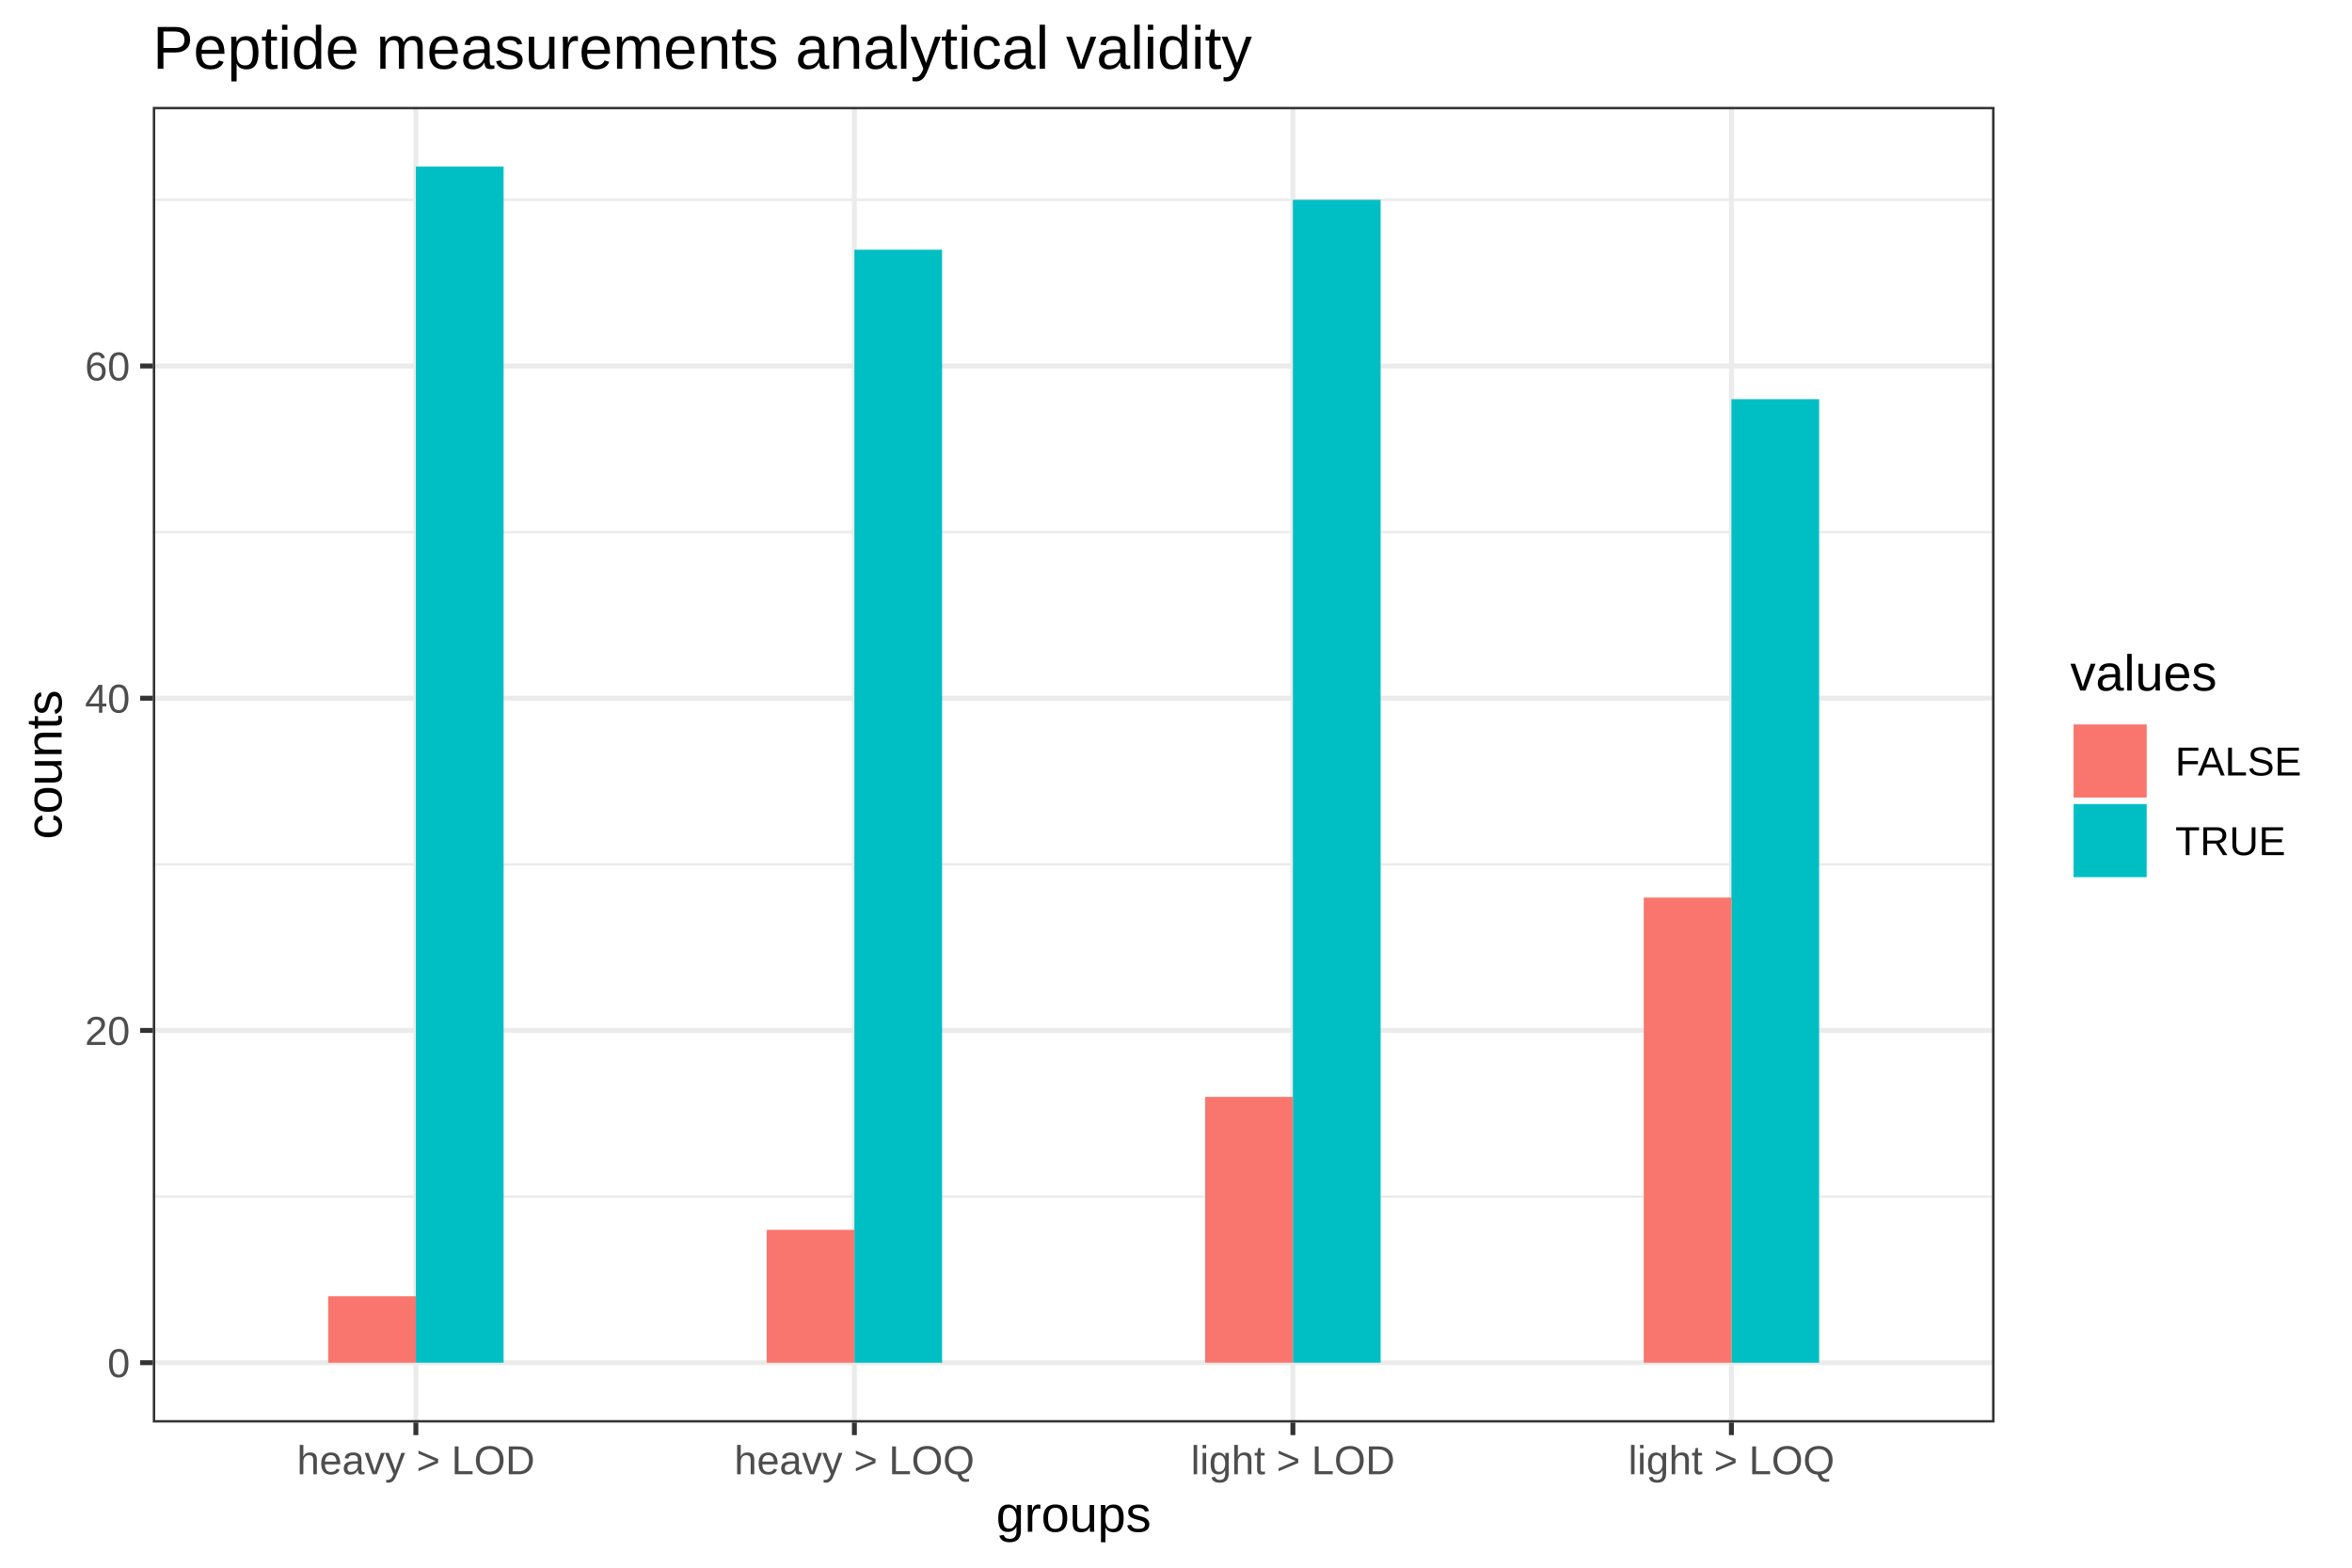
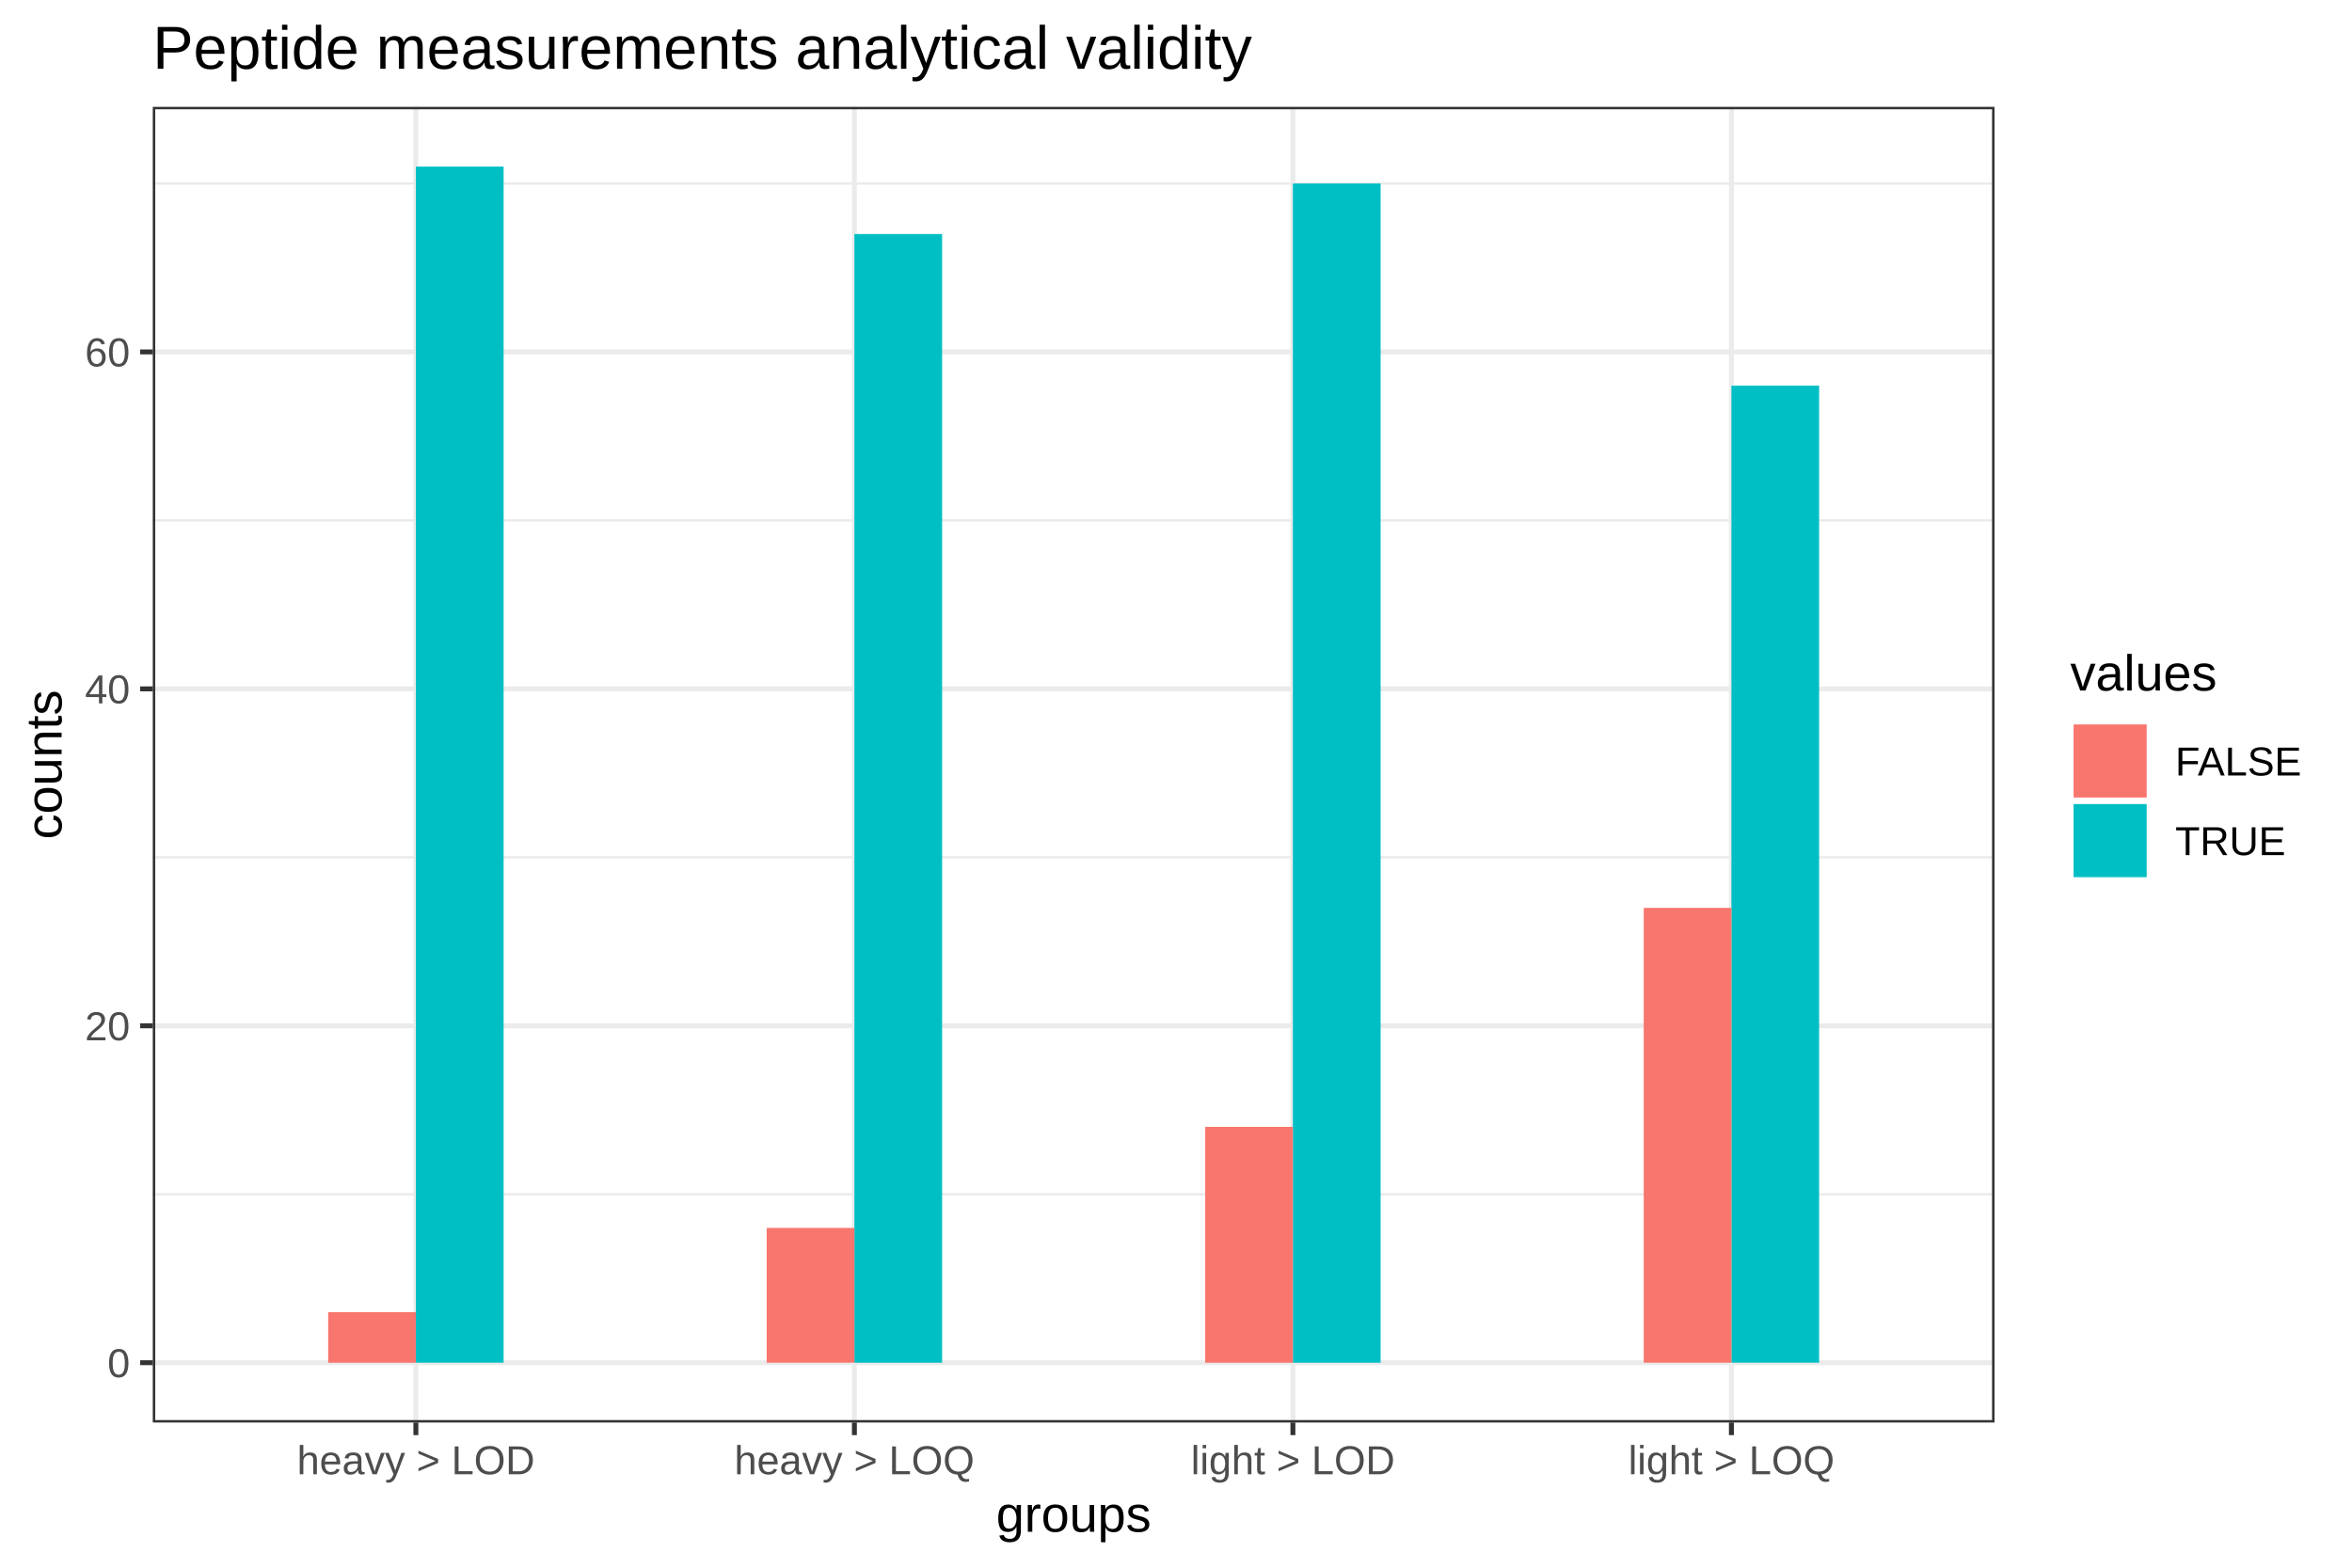
<svg xmlns="http://www.w3.org/2000/svg" class="svglite" width="510.24pt" height="340.16pt" viewBox="0 0 510.24 340.16">
  <defs>
    <style type="text/css">
    .svglite line, .svglite polyline, .svglite polygon, .svglite path, .svglite rect, .svglite circle {
      fill: none;
      stroke: #000000;
      stroke-linecap: round;
      stroke-linejoin: round;
      stroke-miterlimit: 10.00;
    }
    .svglite text {
      white-space: pre;
    }
  </style>
  </defs>
  <rect width="100%" height="100%" style="stroke: none; fill: #FFFFFF;" />
  <defs>
    <clipPath id="cpMC4wMHw1MTAuMjR8MC4wMHwzNDAuMTY=">
      <rect x="0.00" y="0.00" width="510.24" height="340.16" />
    </clipPath>
  </defs>
  <g clip-path="url(#cpMC4wMHw1MTAuMjR8MC4wMHwzNDAuMTY=)">
    <rect x="0" y="0.00" width="510.24" height="340.16" style="stroke-width: 1.07; stroke: #FFFFFF; fill: #FFFFFF;" />
  </g>
  <defs>
    <clipPath id="cpMzMuMTR8NDMyLjY5fDIzLjE4fDMwOC42Ng==">
      <rect x="33.14" y="23.18" width="399.55" height="285.48" />
    </clipPath>
  </defs>
  <g clip-path="url(#cpMzMuMTR8NDMyLjY5fDIzLjE4fDMwOC42Ng==)">
    <rect x="33.14" y="23.18" width="399.55" height="285.48" style="stroke-width: 1.07; stroke: none; fill: #FFFFFF;" />
-     <polyline points="33.14,259.64 432.69,259.64 " style="stroke-width: 0.53; stroke: #EBEBEB; stroke-linecap: butt;" />
-     <polyline points="33.14,187.55 432.69,187.55 " style="stroke-width: 0.53; stroke: #EBEBEB; stroke-linecap: butt;" />
-     <polyline points="33.14,115.45 432.69,115.45 " style="stroke-width: 0.53; stroke: #EBEBEB; stroke-linecap: butt;" />
-     <polyline points="33.14,43.36 432.69,43.36 " style="stroke-width: 0.53; stroke: #EBEBEB; stroke-linecap: butt;" />
+     <polyline points="33.14,259.13 432.69,259.13 " style="stroke-width: 0.53; stroke: #EBEBEB; stroke-linecap: butt;" />
+     <polyline points="33.14,186.02 432.69,186.02 " style="stroke-width: 0.53; stroke: #EBEBEB; stroke-linecap: butt;" />
+     <polyline points="33.14,112.92 432.69,112.92 " style="stroke-width: 0.53; stroke: #EBEBEB; stroke-linecap: butt;" />
+     <polyline points="33.14,39.81 432.69,39.81 " style="stroke-width: 0.53; stroke: #EBEBEB; stroke-linecap: butt;" />
    <polyline points="33.14,295.68 432.69,295.68 " style="stroke-width: 1.07; stroke: #EBEBEB; stroke-linecap: butt;" />
-     <polyline points="33.14,223.59 432.69,223.59 " style="stroke-width: 1.07; stroke: #EBEBEB; stroke-linecap: butt;" />
-     <polyline points="33.14,151.50 432.69,151.50 " style="stroke-width: 1.07; stroke: #EBEBEB; stroke-linecap: butt;" />
-     <polyline points="33.14,79.41 432.69,79.41 " style="stroke-width: 1.07; stroke: #EBEBEB; stroke-linecap: butt;" />
+     <polyline points="33.14,222.58 432.69,222.58 " style="stroke-width: 1.07; stroke: #EBEBEB; stroke-linecap: butt;" />
+     <polyline points="33.14,149.47 432.69,149.47 " style="stroke-width: 1.07; stroke: #EBEBEB; stroke-linecap: butt;" />
+     <polyline points="33.14,76.36 432.69,76.36 " style="stroke-width: 1.07; stroke: #EBEBEB; stroke-linecap: butt;" />
    <polyline points="90.22,308.66 90.22,23.18 " style="stroke-width: 1.07; stroke: #EBEBEB; stroke-linecap: butt;" />
    <polyline points="185.35,308.66 185.35,23.18 " style="stroke-width: 1.07; stroke: #EBEBEB; stroke-linecap: butt;" />
    <polyline points="280.48,308.66 280.48,23.18 " style="stroke-width: 1.07; stroke: #EBEBEB; stroke-linecap: butt;" />
    <polyline points="375.61,308.66 375.61,23.18 " style="stroke-width: 1.07; stroke: #EBEBEB; stroke-linecap: butt;" />
-     <rect x="280.48" y="43.36" width="19.03" height="252.32" style="stroke-width: 1.07; stroke: none; stroke-linecap: butt; stroke-linejoin: miter; fill: #00BFC4;" />
+     <rect x="280.48" y="39.81" width="19.03" height="255.88" style="stroke-width: 1.07; stroke: none; stroke-linecap: butt; stroke-linejoin: miter; fill: #00BFC4;" />
    <rect x="90.22" y="36.15" width="19.03" height="259.53" style="stroke-width: 1.07; stroke: none; stroke-linecap: butt; stroke-linejoin: miter; fill: #00BFC4;" />
-     <rect x="375.61" y="86.62" width="19.03" height="209.07" style="stroke-width: 1.07; stroke: none; stroke-linecap: butt; stroke-linejoin: miter; fill: #00BFC4;" />
-     <rect x="185.35" y="54.18" width="19.03" height="241.51" style="stroke-width: 1.07; stroke: none; stroke-linecap: butt; stroke-linejoin: miter; fill: #00BFC4;" />
-     <rect x="261.45" y="238.01" width="19.03" height="57.67" style="stroke-width: 1.07; stroke: none; stroke-linecap: butt; stroke-linejoin: miter; fill: #F8766D;" />
-     <rect x="71.19" y="281.27" width="19.03" height="14.42" style="stroke-width: 1.07; stroke: none; stroke-linecap: butt; stroke-linejoin: miter; fill: #F8766D;" />
-     <rect x="356.59" y="194.76" width="19.03" height="100.93" style="stroke-width: 1.07; stroke: none; stroke-linecap: butt; stroke-linejoin: miter; fill: #F8766D;" />
-     <rect x="166.32" y="266.85" width="19.03" height="28.84" style="stroke-width: 1.07; stroke: none; stroke-linecap: butt; stroke-linejoin: miter; fill: #F8766D;" />
+     <rect x="375.61" y="83.67" width="19.03" height="212.01" style="stroke-width: 1.07; stroke: none; stroke-linecap: butt; stroke-linejoin: miter; fill: #00BFC4;" />
+     <rect x="185.35" y="50.78" width="19.03" height="244.91" style="stroke-width: 1.07; stroke: none; stroke-linecap: butt; stroke-linejoin: miter; fill: #00BFC4;" />
+     <rect x="261.45" y="244.51" width="19.03" height="51.18" style="stroke-width: 1.07; stroke: none; stroke-linecap: butt; stroke-linejoin: miter; fill: #F8766D;" />
+     <rect x="71.19" y="284.72" width="19.03" height="10.97" style="stroke-width: 1.07; stroke: none; stroke-linecap: butt; stroke-linejoin: miter; fill: #F8766D;" />
+     <rect x="356.59" y="196.99" width="19.03" height="98.69" style="stroke-width: 1.07; stroke: none; stroke-linecap: butt; stroke-linejoin: miter; fill: #F8766D;" />
+     <rect x="166.32" y="266.44" width="19.03" height="29.24" style="stroke-width: 1.07; stroke: none; stroke-linecap: butt; stroke-linejoin: miter; fill: #F8766D;" />
    <rect x="33.14" y="23.18" width="399.55" height="285.48" style="stroke-width: 1.07; stroke: #333333;" />
  </g>
  <g clip-path="url(#cpMC4wMHw1MTAuMjR8MC4wMHwzNDAuMTY=)">
    <text x="28.21" y="298.83" text-anchor="end" style="font-size: 8.80px;fill: #4D4D4D; font-family: &quot;Arial&quot;;" textLength="4.90px" lengthAdjust="spacingAndGlyphs">0</text>
-     <text x="28.21" y="226.74" text-anchor="end" style="font-size: 8.80px;fill: #4D4D4D; font-family: &quot;Arial&quot;;" textLength="9.79px" lengthAdjust="spacingAndGlyphs">20</text>
-     <text x="28.21" y="154.65" text-anchor="end" style="font-size: 8.80px;fill: #4D4D4D; font-family: &quot;Arial&quot;;" textLength="9.79px" lengthAdjust="spacingAndGlyphs">40</text>
-     <text x="28.21" y="82.56" text-anchor="end" style="font-size: 8.80px;fill: #4D4D4D; font-family: &quot;Arial&quot;;" textLength="9.79px" lengthAdjust="spacingAndGlyphs">60</text>
+     <text x="28.21" y="225.73" text-anchor="end" style="font-size: 8.80px;fill: #4D4D4D; font-family: &quot;Arial&quot;;" textLength="9.79px" lengthAdjust="spacingAndGlyphs">20</text>
+     <text x="28.21" y="152.62" text-anchor="end" style="font-size: 8.80px;fill: #4D4D4D; font-family: &quot;Arial&quot;;" textLength="9.79px" lengthAdjust="spacingAndGlyphs">40</text>
+     <text x="28.21" y="79.51" text-anchor="end" style="font-size: 8.80px;fill: #4D4D4D; font-family: &quot;Arial&quot;;" textLength="9.79px" lengthAdjust="spacingAndGlyphs">60</text>
    <polyline points="30.40,295.68 33.14,295.68 " style="stroke-width: 1.07; stroke: #333333; stroke-linecap: butt;" />
-     <polyline points="30.40,223.59 33.14,223.59 " style="stroke-width: 1.07; stroke: #333333; stroke-linecap: butt;" />
-     <polyline points="30.40,151.50 33.14,151.50 " style="stroke-width: 1.07; stroke: #333333; stroke-linecap: butt;" />
-     <polyline points="30.40,79.41 33.14,79.41 " style="stroke-width: 1.07; stroke: #333333; stroke-linecap: butt;" />
+     <polyline points="30.40,222.58 33.14,222.58 " style="stroke-width: 1.07; stroke: #333333; stroke-linecap: butt;" />
+     <polyline points="30.40,149.47 33.14,149.47 " style="stroke-width: 1.07; stroke: #333333; stroke-linecap: butt;" />
+     <polyline points="30.40,76.36 33.14,76.36 " style="stroke-width: 1.07; stroke: #333333; stroke-linecap: butt;" />
    <polyline points="90.22,311.40 90.22,308.66 " style="stroke-width: 1.07; stroke: #333333; stroke-linecap: butt;" />
    <polyline points="185.35,311.40 185.35,308.66 " style="stroke-width: 1.07; stroke: #333333; stroke-linecap: butt;" />
    <polyline points="280.48,311.40 280.48,308.66 " style="stroke-width: 1.07; stroke: #333333; stroke-linecap: butt;" />
    <polyline points="375.61,311.40 375.61,308.66 " style="stroke-width: 1.07; stroke: #333333; stroke-linecap: butt;" />
    <text x="90.22" y="319.89" text-anchor="middle" style="font-size: 8.80px;fill: #4D4D4D; font-family: &quot;Arial&quot;;" textLength="51.62px" lengthAdjust="spacingAndGlyphs">heavy &gt; LOD</text>
    <text x="185.35" y="319.89" text-anchor="middle" style="font-size: 8.80px;fill: #4D4D4D; font-family: &quot;Arial&quot;;" textLength="52.11px" lengthAdjust="spacingAndGlyphs">heavy &gt; LOQ</text>
    <text x="280.48" y="319.89" text-anchor="middle" style="font-size: 8.80px;fill: #4D4D4D; font-family: &quot;Arial&quot;;" textLength="44.27px" lengthAdjust="spacingAndGlyphs">light &gt; LOD</text>
    <text x="375.61" y="319.89" text-anchor="middle" style="font-size: 8.80px;fill: #4D4D4D; font-family: &quot;Arial&quot;;" textLength="44.77px" lengthAdjust="spacingAndGlyphs">light &gt; LOQ</text>
    <text x="232.91" y="332.36" text-anchor="middle" style="font-size: 11.00px; font-family: &quot;Arial&quot;;" textLength="33.65px" lengthAdjust="spacingAndGlyphs">groups</text>
    <text transform="translate(13.36,165.92) rotate(-90)" text-anchor="middle" style="font-size: 11.00px; font-family: &quot;Arial&quot;;" textLength="32.42px" lengthAdjust="spacingAndGlyphs">counts</text>
    <rect x="443.65" y="135.32" width="61.11" height="61.19" style="stroke-width: 1.07; stroke: none; fill: #FFFFFF;" />
    <text x="449.13" y="149.84" style="font-size: 11.00px; font-family: &quot;Arial&quot;;" textLength="31.80px" lengthAdjust="spacingAndGlyphs">values</text>
    <rect x="449.13" y="156.48" width="17.28" height="17.28" style="stroke-width: 1.07; stroke: none; fill: #FFFFFF;" />
    <rect x="449.84" y="157.19" width="15.86" height="15.86" style="stroke-width: 1.07; stroke: none; stroke-linecap: butt; stroke-linejoin: miter; fill: #F8766D;" />
    <rect x="449.13" y="173.76" width="17.28" height="17.28" style="stroke-width: 1.07; stroke: none; fill: #FFFFFF;" />
    <rect x="449.84" y="174.47" width="15.86" height="15.86" style="stroke-width: 1.07; stroke: none; stroke-linecap: butt; stroke-linejoin: miter; fill: #00BFC4;" />
    <text x="471.89" y="168.27" style="font-size: 8.80px; font-family: &quot;Arial&quot;;" textLength="27.39px" lengthAdjust="spacingAndGlyphs">FALSE</text>
    <text x="471.89" y="185.55" style="font-size: 8.80px; font-family: &quot;Arial&quot;;" textLength="23.94px" lengthAdjust="spacingAndGlyphs">TRUE</text>
    <text x="33.14" y="14.93" style="font-size: 13.20px; font-family: &quot;Arial&quot;;" textLength="238.29px" lengthAdjust="spacingAndGlyphs">Peptide measurements analytical validity</text>
  </g>
</svg>
